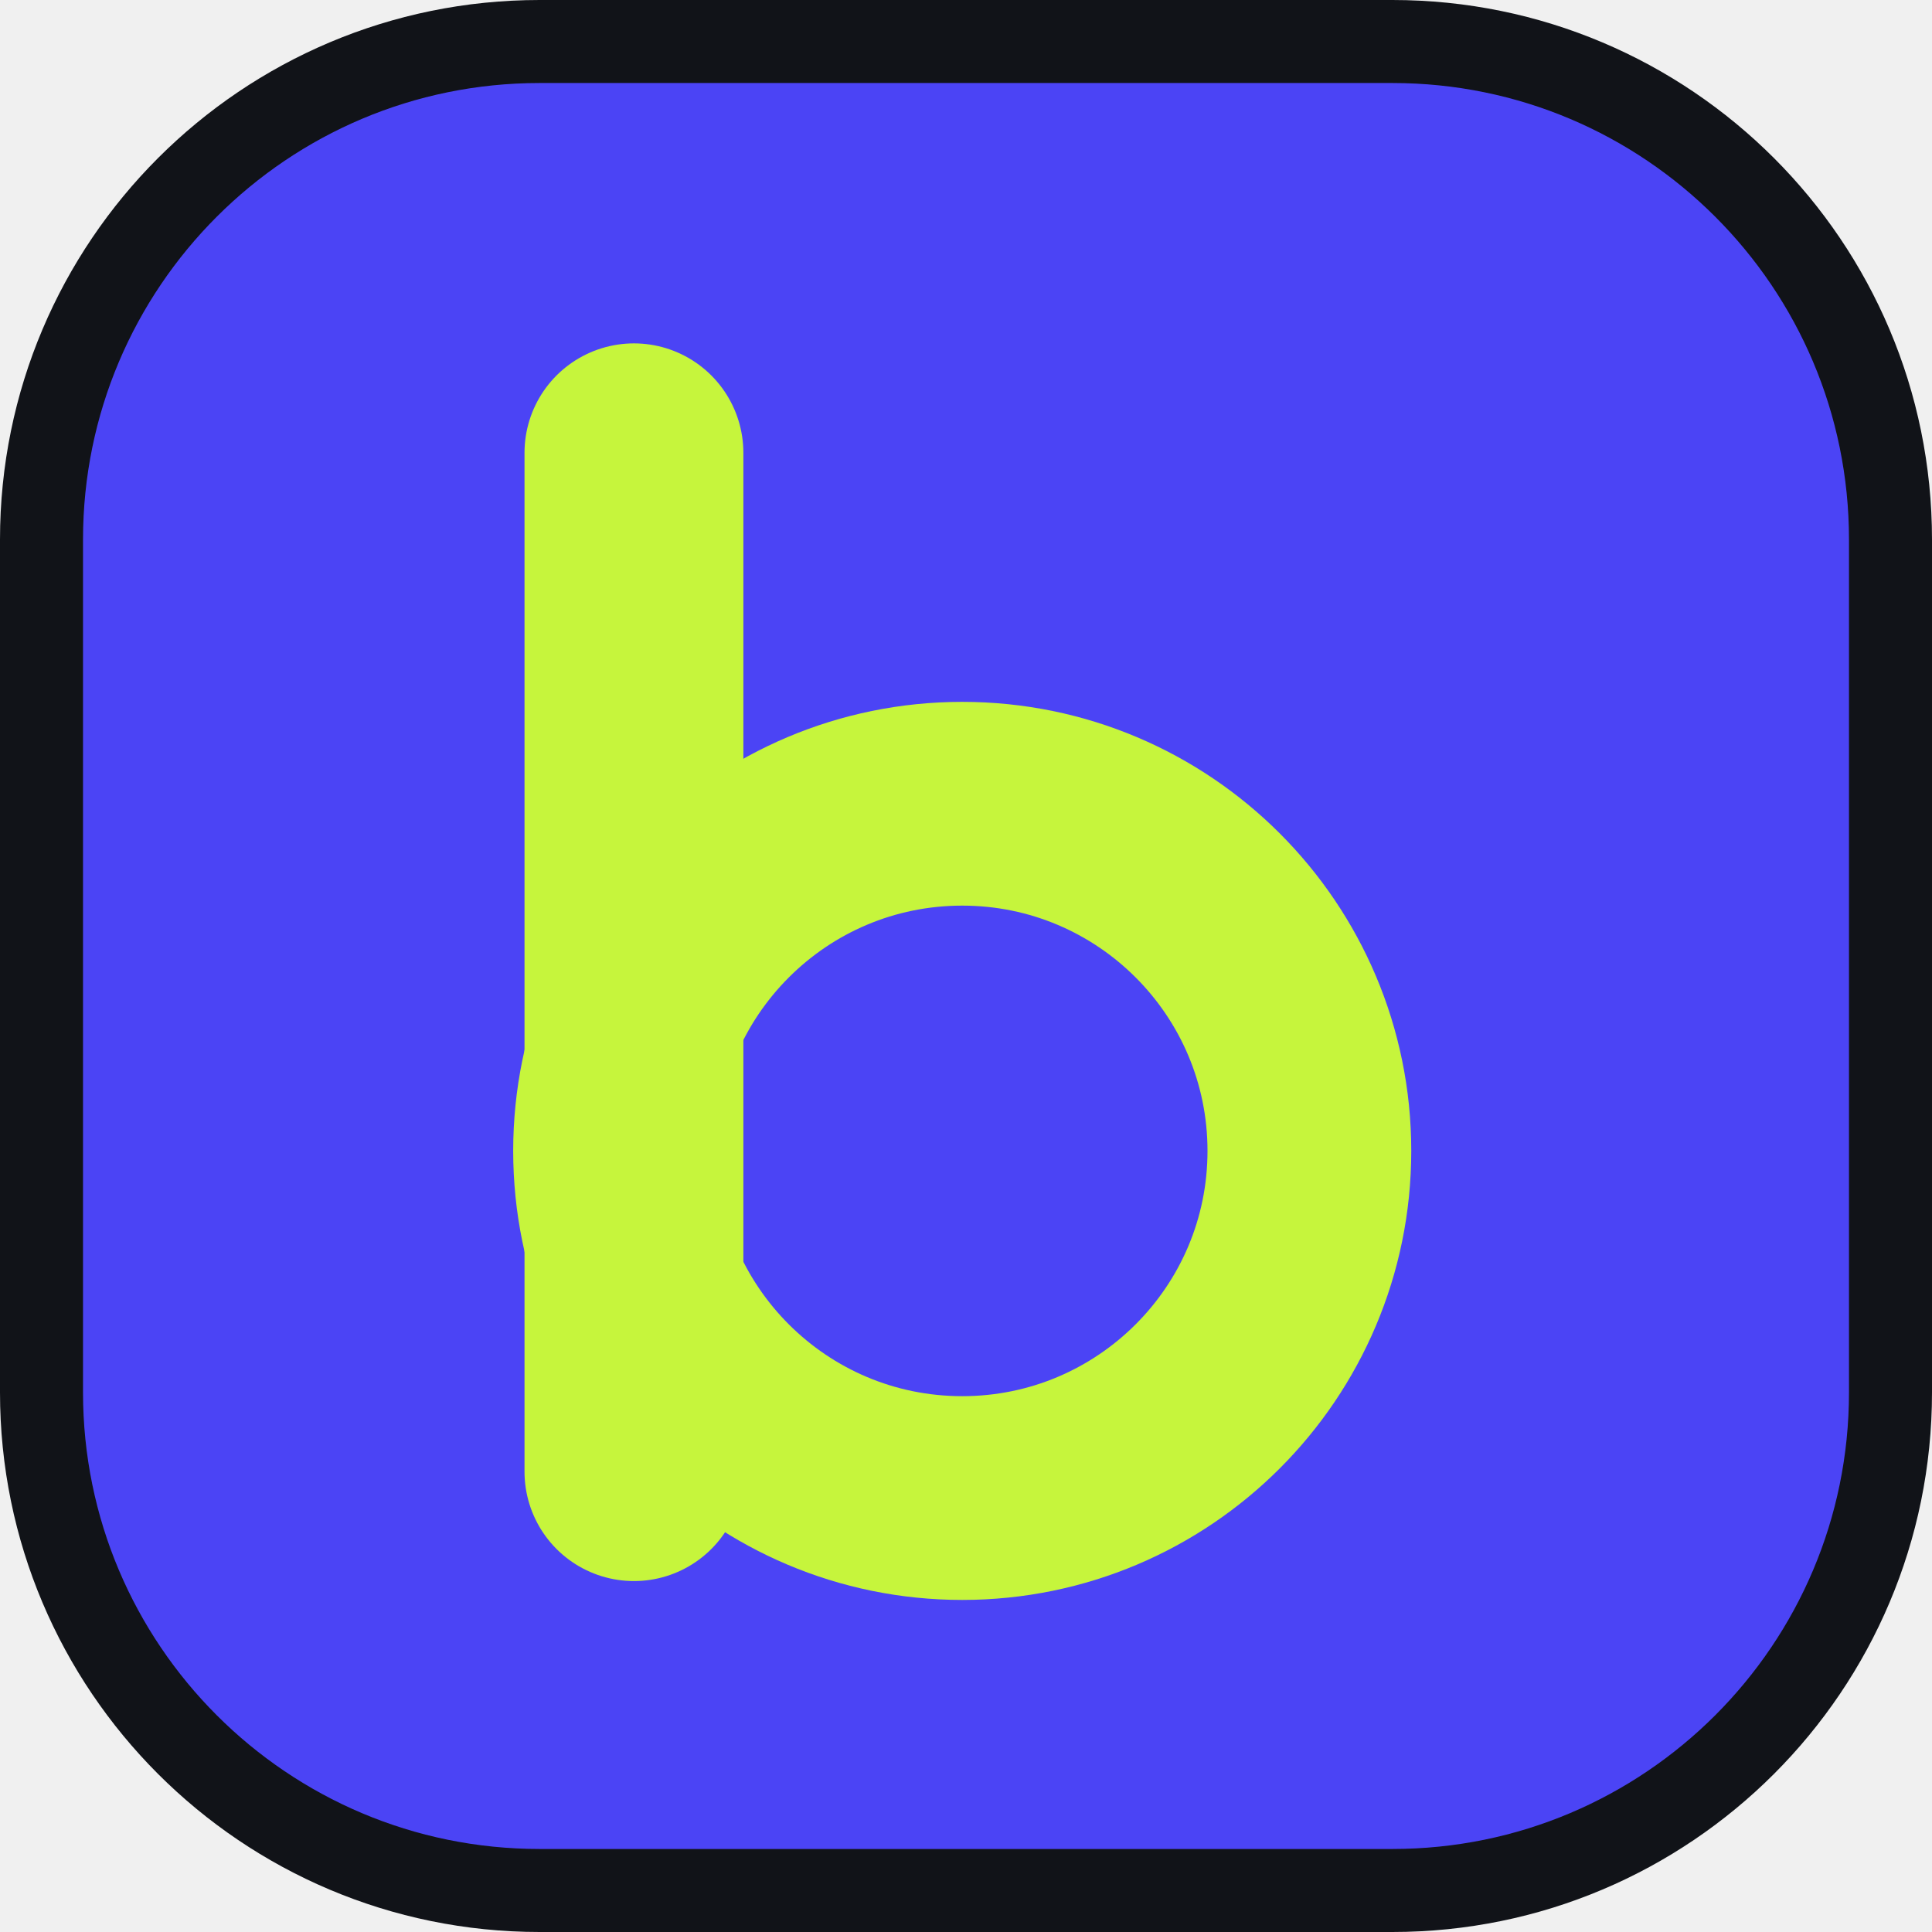
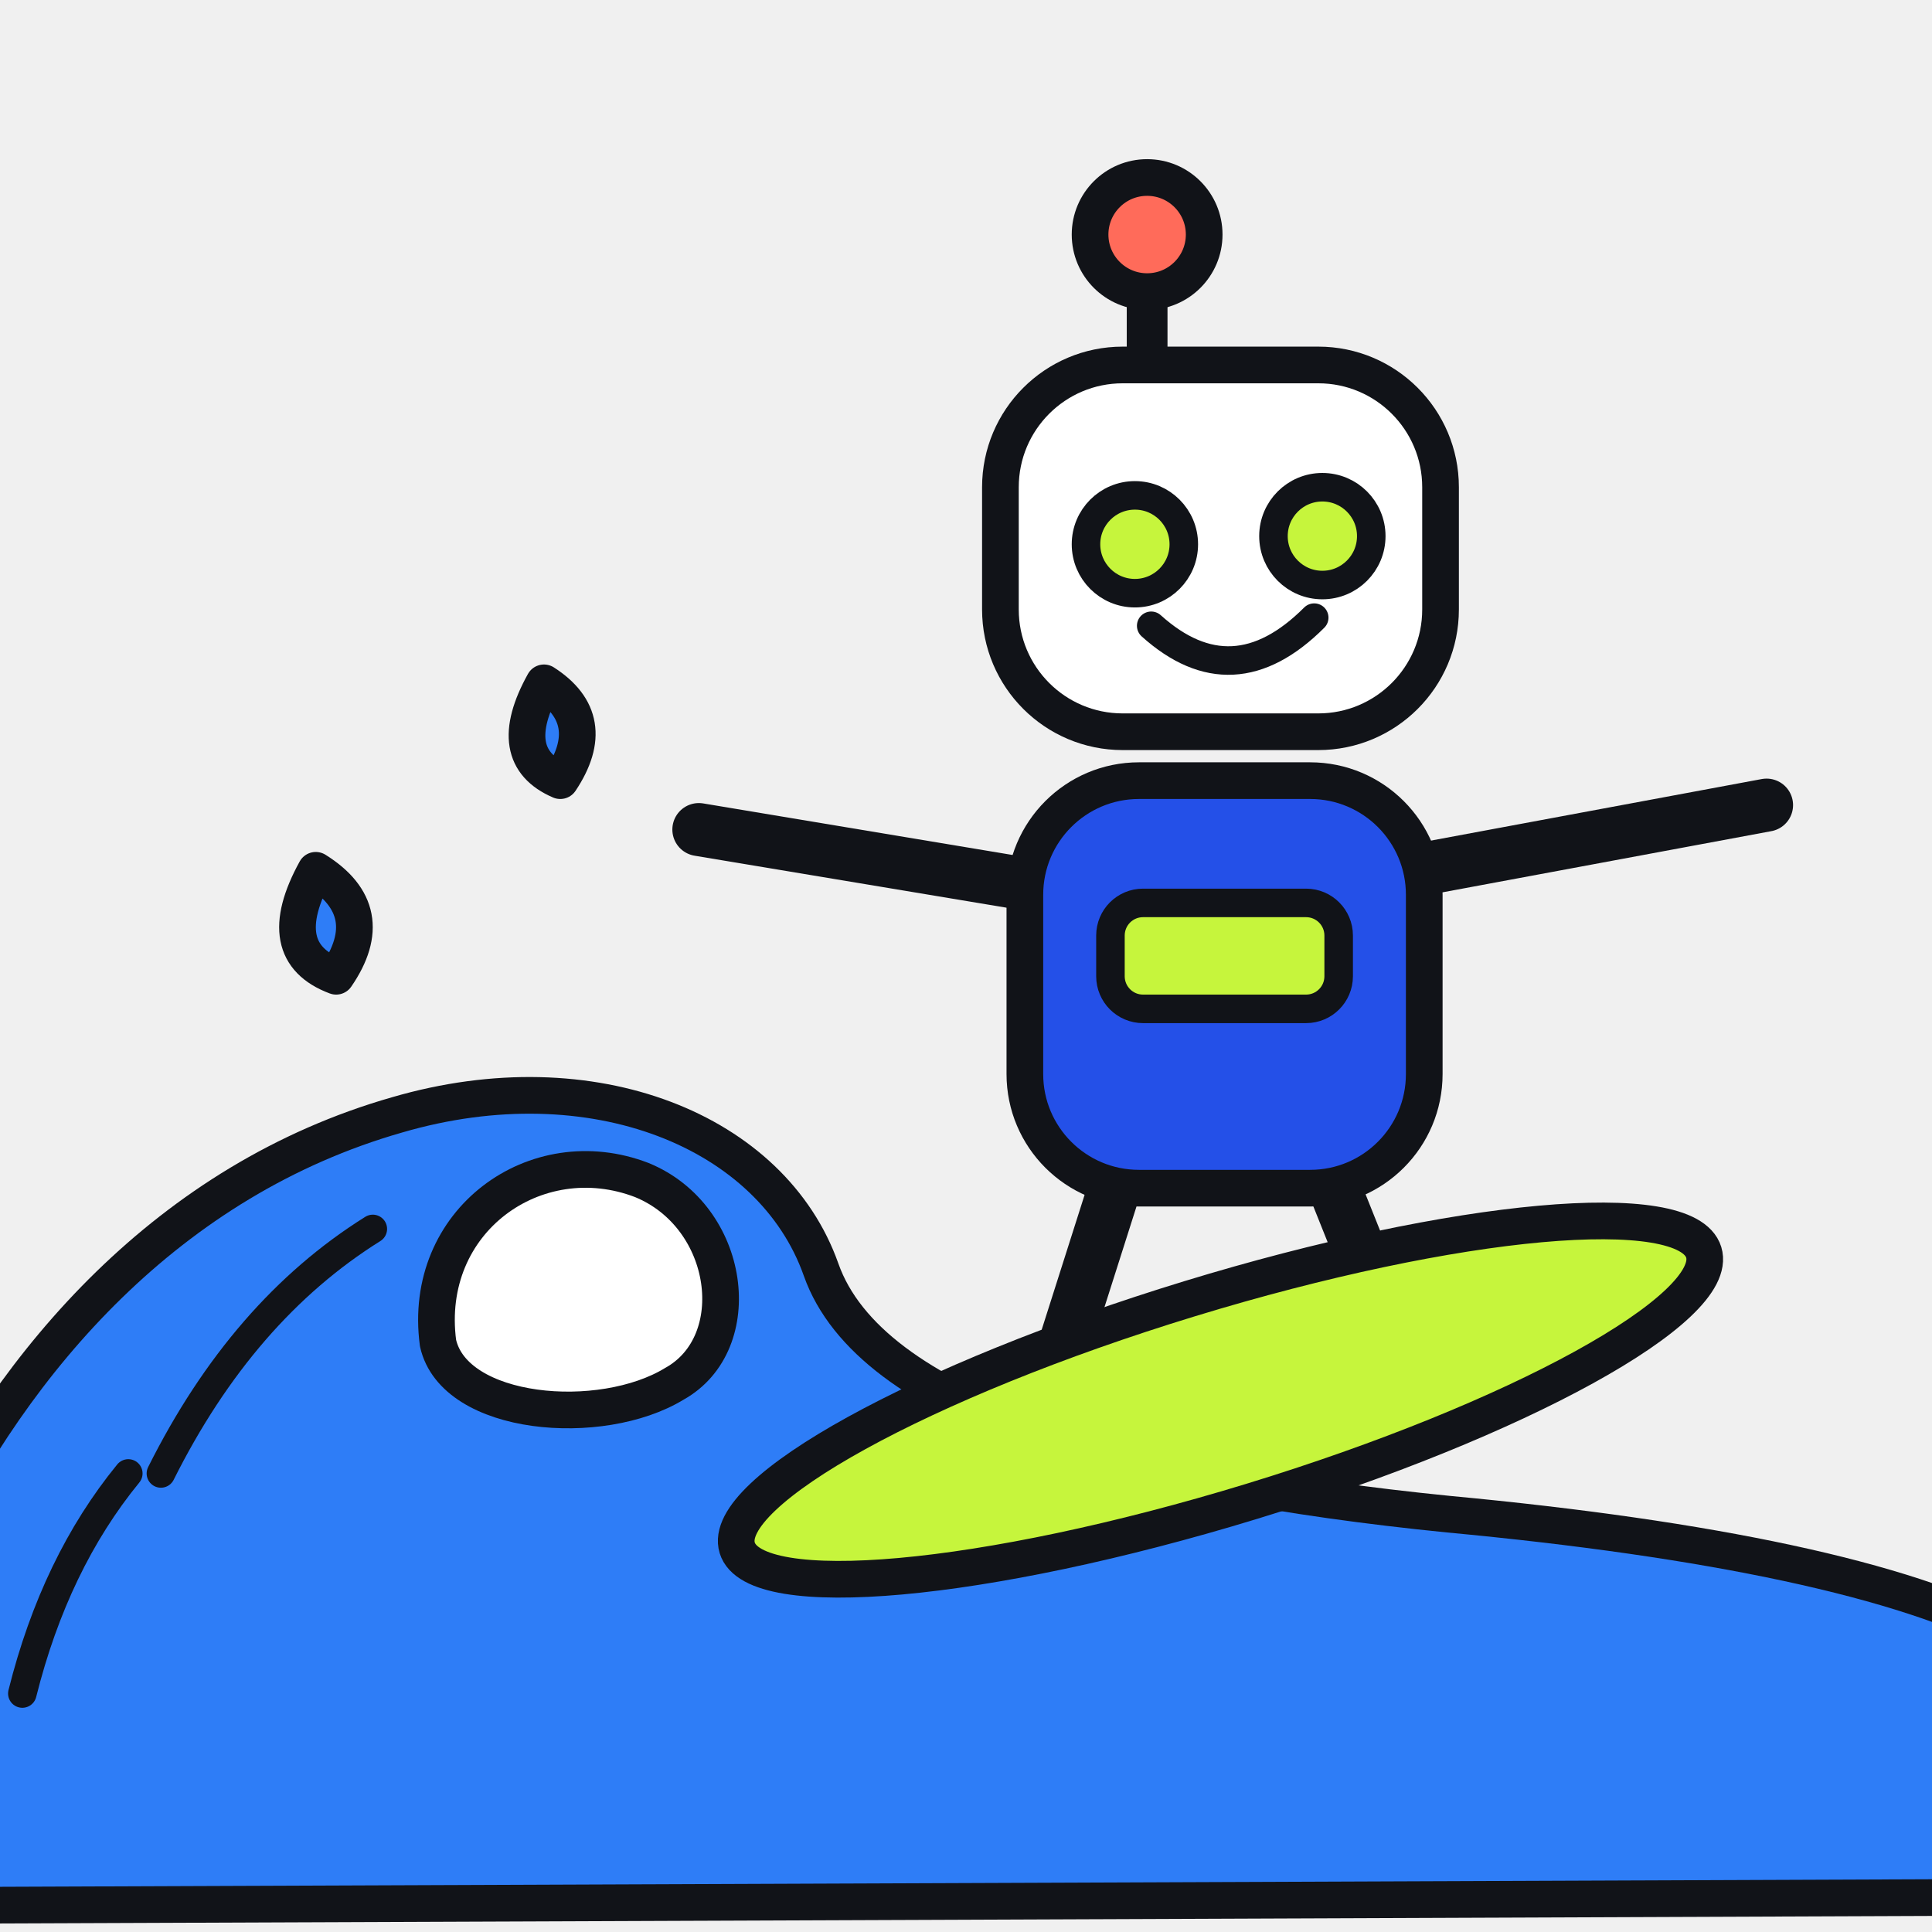
<svg xmlns="http://www.w3.org/2000/svg" viewBox="0 0 512 512" width="512" height="512">
-   <rect x="11" y="11" width="490" height="490" rx="132" fill="#4B44F5" stroke="#111318" stroke-width="22" />
-   <path d="M168 120V390" fill="none" stroke="#C6F53C" stroke-width="58" stroke-linecap="round" />
-   <circle cx="255" cy="305" r="92" fill="none" stroke="#C6F53C" stroke-width="54" />
+   <g transform="translate(-20 -48) scale(1.08)">
+     <g fill="none" stroke="#111318" stroke-width="9" stroke-linecap="round" stroke-linejoin="round">
+       <path d="M96 258q16 10 5 26q-16-6-5-26z" fill="#2E7DF7" />
+       <path d="M152 212q14 9 4 24q-14-6-4-24z" fill="#2E7DF7" />
+       <path d="M0 512V424C22 378 60 334 116 318c48-14 92 4 104 38c12 34 74 52 154 60c64 6 112 16 138 30v64Z" fill="#2E7DF7" />
+       <path d="M126 374c-4-30 24-50 50-40c22 9 26 40 8 50c-18 11-54 8-58-10z" fill="#FFFFFF" />
+       <path d="M58 406q20-40 52-60" stroke-width="7" />
+       <path d="M24 460q8-32 26-54" stroke-width="7" />
+       <path d="M292 336l-14 44" stroke-width="13" />
+       <path d="M346 336l16 40" stroke-width="13" />
+       <g transform="rotate(-17 318 388)">
+         <ellipse cx="318" cy="388" rx="124" ry="26" fill="#C6F53C" />
+       </g>
+       <path d="M300 136v-20" stroke-width="10" />
+       <circle cx="300" cy="102" r="14" fill="#FF6B5A" />
+       <path d="M274 262l-84-14" stroke-width="13" />
+       <path d="M366 258l86-16" stroke-width="13" />
+       <rect x="270" y="236" width="98" height="100" rx="28" fill="#2450E8" />
+       <rect x="291" y="266" width="56" height="26" rx="8" fill="#C6F53C" stroke-width="7" />
+       <rect x="264" y="134" width="108" height="90" rx="30" fill="#FFFFFF" />
+       <circle cx="297" cy="178" r="12" fill="#C6F53C" stroke-width="7" />
+       <circle cx="343" cy="176" r="12" fill="#C6F53C" stroke-width="7" />
+       <path d="M301 198q20 18 40-2" stroke-width="7" />
+     </g>
+   </g>
</svg>
